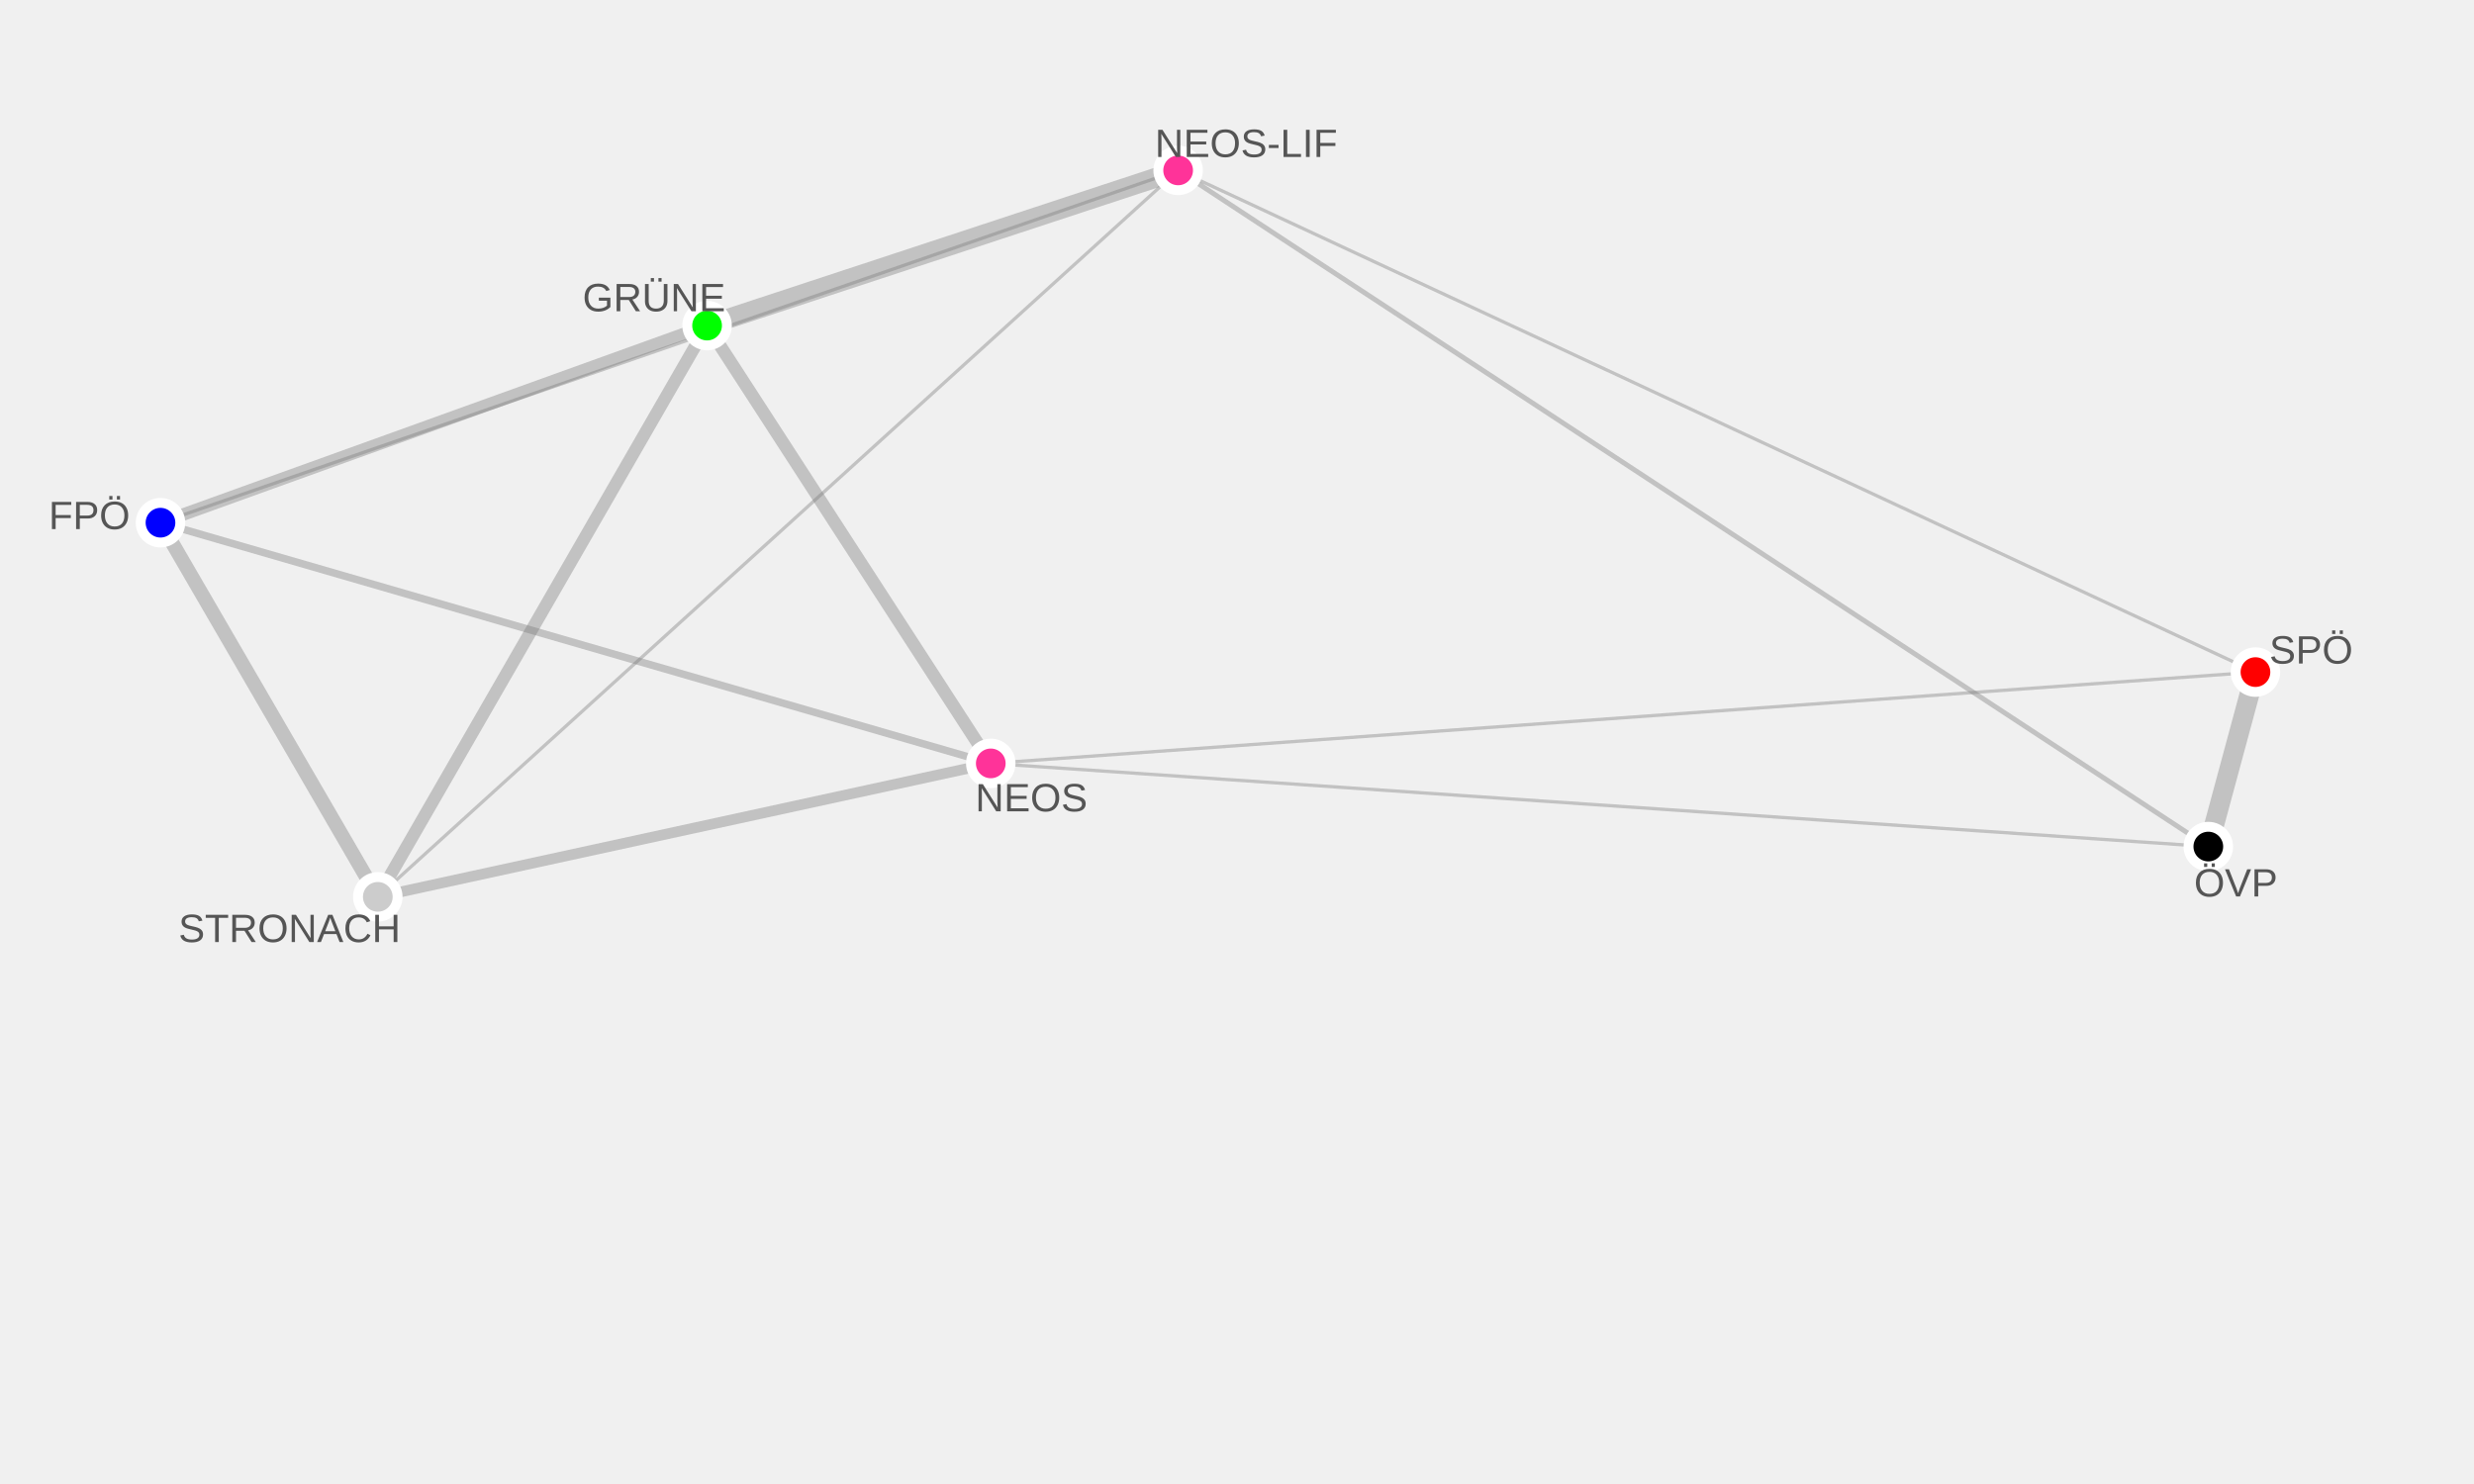
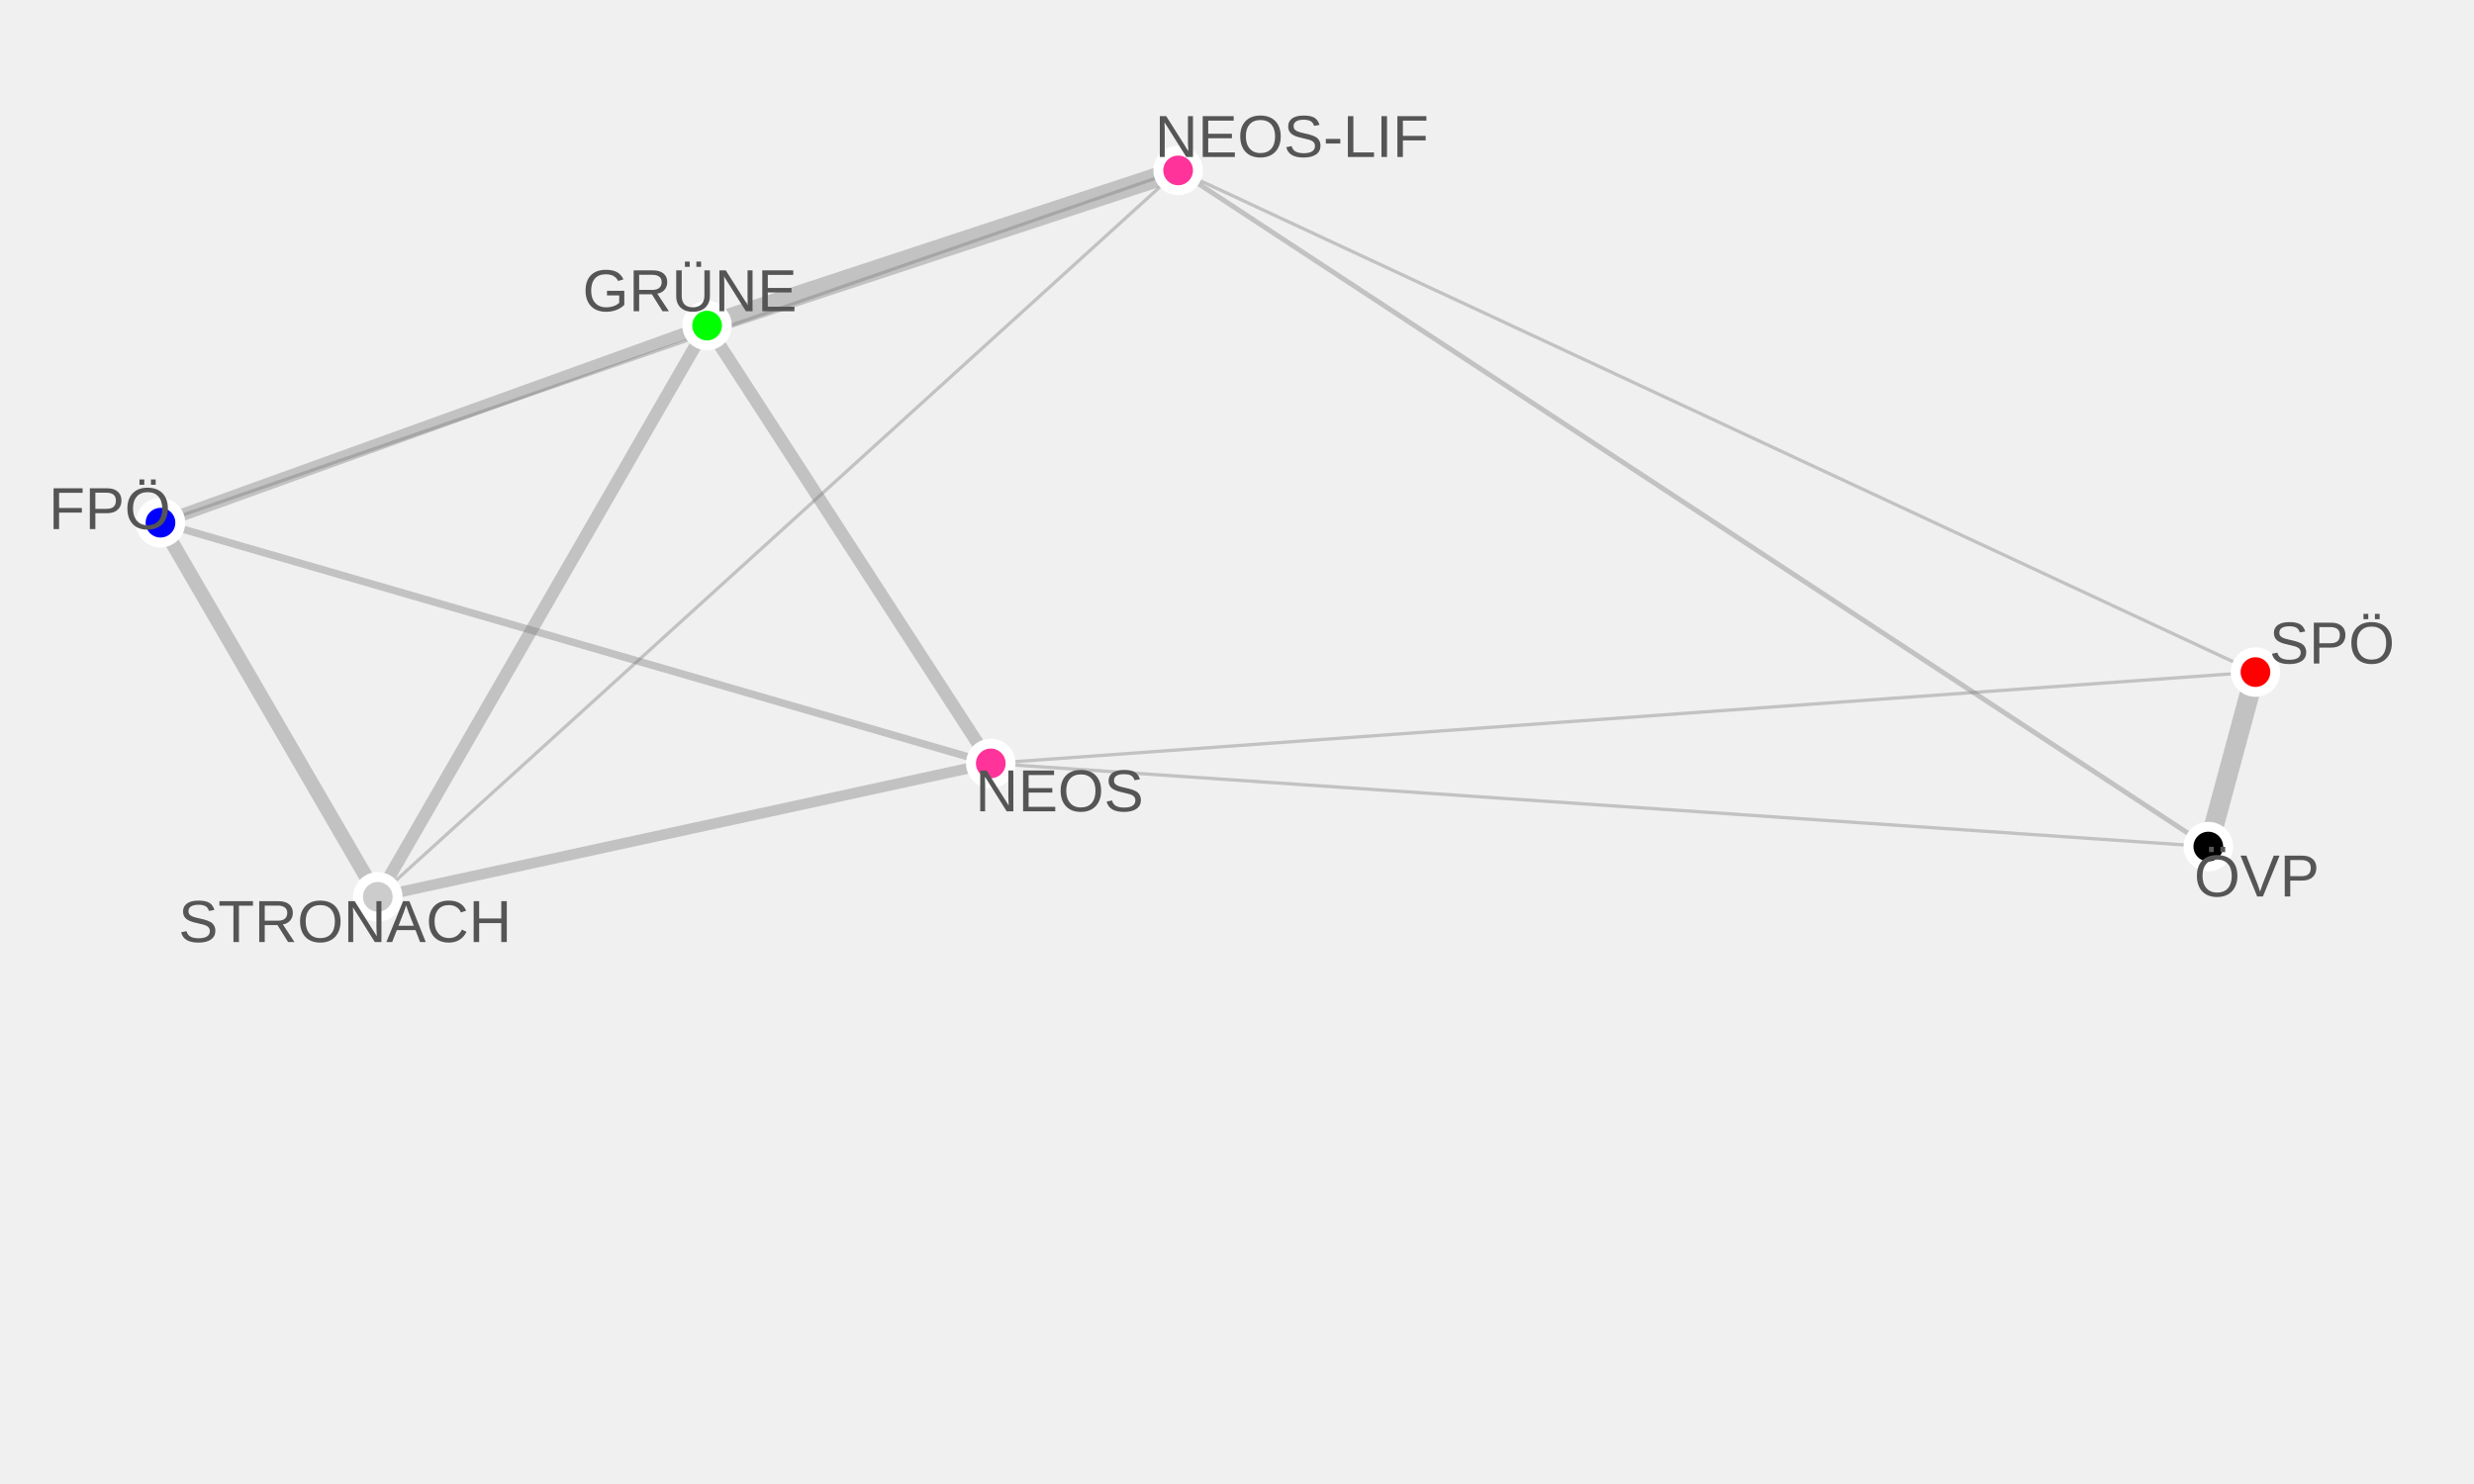
<svg xmlns="http://www.w3.org/2000/svg" version="1.1" id="Layer_1" x="0px" y="0px" viewBox="0 0 750 450" enable-background="new 0 0 1170 1000" xml:space="preserve" width="750" height="450">
  <defs id="defs157" />
  <line class="link" style="opacity:0.4;stroke:#7c7c7c;stroke-width:6px" x1="669.459" y1="256.709" x2="683.747" y2="203.802" id="line6" />
  <line class="link" style="opacity:0.4;stroke:#7c7c7c;stroke-width:1px" x1="683.747" y1="203.802" x2="300.356" y2="231.49" id="line8" />
  <line class="link" style="opacity:0.4;stroke:#7c7c7c;stroke-width:3.79px" x1="114.533" y1="271.956" x2="214.353" y2="98.726" id="line10" />
  <line class="link" style="opacity:0.4;stroke:#7c7c7c;stroke-width:1px" x1="300.356" y1="231.49" x2="669.459" y2="256.709" id="line12" />
  <line class="link" style="opacity:0;stroke:#7c7c7c;stroke-width:1px" x1="669.459" y1="256.709" x2="214.353" y2="98.726" id="line14" />
  <line class="link" style="opacity:0;stroke:#7c7c7c;stroke-width:1px" x1="683.747" y1="203.802" x2="48.652" y2="158.498" id="line16" />
  <line class="link" style="opacity:0.4;stroke:#7c7c7c;stroke-width:6px" x1="214.353" y1="98.726" x2="357.154" y2="51.671" id="line18" />
  <line class="link" style="opacity:0;stroke:#7c7c7c;stroke-width:1px" x1="114.533" y1="271.956" x2="683.747" y2="203.802" id="line20" />
  <line class="link" style="opacity:0.4;stroke:#7c7c7c;stroke-width:1px" x1="357.154" y1="51.671" x2="48.652" y2="158.498" id="line22" />
  <line class="link" style="opacity:0.4;stroke:#7c7c7c;stroke-width:3.847px" x1="214.353" y1="98.726" x2="300.356" y2="231.49" id="line24" />
  <line class="link" style="opacity:0;stroke:#7c7c7c;stroke-width:1px" x1="48.652" y1="158.498" x2="669.459" y2="256.709" id="line26" />
  <line class="link" style="opacity:0.4;stroke:#7c7c7c;stroke-width:3.775px" x1="214.353" y1="98.726" x2="48.652" y2="158.498" id="line28" />
  <line class="link" style="opacity:0.4;stroke:#7c7c7c;stroke-width:1px" x1="683.747" y1="203.802" x2="357.154" y2="51.671" id="line30" />
  <line class="link" style="opacity:0;stroke:#7c7c7c;stroke-width:1px" x1="114.533" y1="271.956" x2="669.459" y2="256.709" id="line32" />
  <line class="link" style="opacity:0.4;stroke:#7c7c7c;stroke-width:2.263px" x1="48.652" y1="158.498" x2="300.356" y2="231.49" id="line34" />
  <line class="link" style="opacity:0.4;stroke:#7c7c7c;stroke-width:1.5px" x1="357.154" y1="51.671" x2="669.459" y2="256.709" id="line36" />
  <line class="link" style="opacity:0.4;stroke:#7c7c7c;stroke-width:1px" x1="357.154" y1="51.671" x2="114.533" y2="271.956" id="line38" />
  <line class="link" style="opacity:0.4;stroke:#7c7c7c;stroke-width:3.228px" x1="300.356" y1="231.49" x2="114.533" y2="271.956" id="line40" />
  <line class="link" style="opacity:0;stroke:#7c7c7c;stroke-width:1px" x1="214.353" y1="98.726" x2="683.747" y2="203.802" id="line42" />
  <line class="link" style="opacity:0.4;stroke:#7c7c7c;stroke-width:4.319px" x1="48.652" y1="158.498" x2="114.533" y2="271.956" id="line44" />
  <g class="node" transform="translate(214.353,98.72593)" id="g46">
    <circle r="6" style="fill:#00ff00;stroke:#ffffff;stroke-width:3px" id="circle48" cx="0" cy="0" />
  </g>
  <g class="node" transform="translate(683.7472,203.8016)" id="g50">
    <circle r="6" style="fill:#ff0000;stroke:#ffffff;stroke-width:3px" id="circle52" cx="0" cy="0" />
  </g>
  <g class="node" transform="translate(357.1535,51.67065)" id="g54">
    <circle r="6" style="fill:#ff3399;stroke:#ffffff;stroke-width:3px" id="circle56" cx="0" cy="0" />
  </g>
  <g class="node" transform="translate(48.65157,158.4979)" id="g58">
    <circle r="6" style="fill:#0000ff;stroke:#ffffff;stroke-width:3px" id="circle60" cx="0" cy="0" />
  </g>
  <g class="node" transform="translate(669.4586,256.7088)" id="g62">
    <circle r="6" style="fill:#000000;stroke:#ffffff;stroke-width:3px" id="circle64" cx="0" cy="0" />
  </g>
  <g class="node" transform="translate(114.5328,271.9564)" id="g66">
    <circle r="6" style="fill:#cccccc;stroke:#ffffff;stroke-width:3px" id="circle68" cx="0" cy="0" />
  </g>
  <g class="node" transform="translate(300.3557,231.4898)" id="g70">
    <circle r="6" style="fill:#ff3399;stroke:#ffffff;stroke-width:3px" id="circle72" cx="0" cy="0" />
  </g>
  <g class="anchorNode" transform="translate(453.7598,162.2852)" id="g74">
    <circle r="0" style="fill:#ffffff" id="circle76" cx="0" cy="0" />
-     <text style="font-size:12px;font-family:Arial;fill:#555555" id="text78" />
+     <text style="font-size:18px;font-family:Arial;fill:#555555" id="text78" />
  </g>
  <g class="anchorNode" transform="translate(209.2092,89.37586)" id="g80">
    <circle r="0" style="fill:#ffffff" id="circle82" cx="0" cy="0" />
-     <text transform="translate(-32.60428,5)" style="font-size:12px;font-family:Arial;fill:#555555" id="text84">GRÜNE</text>
+     <text transform="translate(-32.60428,5)" style="font-size:18px;font-family:Arial;fill:#555555" id="text84">GRÜNE</text>
  </g>
  <g class="anchorNode" transform="translate(923.154,267.3609)" id="g86">
    <circle r="0" style="fill:#ffffff" id="circle88" cx="0" cy="0" />
-     <text style="font-size:12px;font-family:Arial;fill:#555555" id="text90" />
+     <text style="font-size:18px;font-family:Arial;fill:#555555" id="text90" />
  </g>
  <g class="anchorNode" transform="translate(691.5133,196.2064)" id="g92">
    <circle r="0" style="fill:#ffffff" id="circle94" cx="0" cy="0" />
-     <text transform="translate(-3.563368,5)" style="font-size:12px;font-family:Arial;fill:#555555" id="text96">SPÖ</text>
+     <text transform="translate(-3.563368,5)" style="font-size:18px;font-family:Arial;fill:#555555" id="text96">SPÖ</text>
  </g>
  <g class="anchorNode" transform="translate(596.5603,115.23)" id="g98">
    <circle r="0" style="fill:#ffffff" id="circle100" cx="0" cy="0" />
-     <text style="font-size:12px;font-family:Arial;fill:#555555" id="text102" />
+     <text style="font-size:18px;font-family:Arial;fill:#555555" id="text102" />
  </g>
  <g class="anchorNode" transform="translate(362.9001,42.60093)" id="g104">
    <circle r="0" style="fill:#ffffff" id="circle106" cx="0" cy="0" />
-     <text transform="translate(-12.78176,5)" style="font-size:12px;font-family:Arial;fill:#555555" id="text108">NEOS-LIF</text>
+     <text transform="translate(-12.78176,5)" style="font-size:18px;font-family:Arial;fill:#555555" id="text108">NEOS-LIF</text>
  </g>
  <g class="anchorNode" transform="translate(288.0584,222.0572)" id="g110">
    <circle r="0" style="fill:#ffffff" id="circle112" cx="0" cy="0" />
-     <text style="font-size:12px;font-family:Arial;fill:#555555" id="text114" />
+     <text style="font-size:18px;font-family:Arial;fill:#555555" id="text114" />
  </g>
  <g class="anchorNode" transform="translate(38.27057,155.4479)" id="g116">
    <circle r="0" style="fill:#ffffff" id="circle118" cx="0" cy="0" />
-     <text transform="translate(-23.51338,5)" style="font-size:12px;font-family:Arial;fill:#555555" id="text120">FPÖ</text>
+     <text transform="translate(-23.51338,5)" style="font-size:18px;font-family:Arial;fill:#555555" id="text120">FPÖ</text>
  </g>
  <g class="anchorNode" transform="translate(908.8654,320.2681)" id="g122">
    <circle r="0" style="fill:#ffffff" id="circle124" cx="0" cy="0" />
-     <text style="font-size:12px;font-family:Arial;fill:#555555" id="text126" />
+     <text style="font-size:18px;font-family:Arial;fill:#555555" id="text126" />
  </g>
  <g class="anchorNode" transform="translate(673.2533,266.8438)" id="g128">
    <circle r="0" style="fill:#ffffff" id="circle130" cx="0" cy="0" />
-     <text transform="translate(-8.116928,5)" style="font-size:12px;font-family:Arial;fill:#555555" id="text132">ÖVP</text>
+     <text transform="translate(-8.116928,5)" style="font-size:18px;font-family:Arial;fill:#555555" id="text132">ÖVP</text>
  </g>
  <g class="anchorNode" transform="translate(353.9396,335.5158)" id="g134">
    <circle r="0" style="fill:#ffffff" id="circle136" cx="0" cy="0" />
-     <text style="font-size:12px;font-family:Arial;fill:#555555" id="text138" />
+     <text style="font-size:18px;font-family:Arial;fill:#555555" id="text138" />
  </g>
  <g class="anchorNode" transform="translate(108.171,280.6565)" id="g140">
    <circle r="0" style="fill:#ffffff" id="circle142" cx="0" cy="0" />
-     <text transform="translate(-54.06897,5)" style="font-size:12px;font-family:Arial;fill:#555555" id="text144">STRONACH</text>
+     <text transform="translate(-54.06897,5)" style="font-size:18px;font-family:Arial;fill:#555555" id="text144">STRONACH</text>
  </g>
  <g class="anchorNode" transform="translate(539.7625,295.0491)" id="g146">
    <circle r="0" style="fill:#ffffff" id="circle148" cx="0" cy="0" />
-     <text style="font-size:12px;font-family:Arial;fill:#555555" id="text150" />
+     <text style="font-size:18px;font-family:Arial;fill:#555555" id="text150" />
  </g>
  <g class="anchorNode" transform="translate(305.0996,241.0285)" id="g152">
    <circle r="0" style="fill:#ffffff" id="circle154" cx="0" cy="0" />
-     <text transform="translate(-9.429888,5)" style="font-size:12px;font-family:Arial;fill:#555555" id="text156">NEOS</text>
+     <text transform="translate(-9.429888,5)" style="font-size:18px;font-family:Arial;fill:#555555" id="text156">NEOS</text>
  </g>
</svg>
